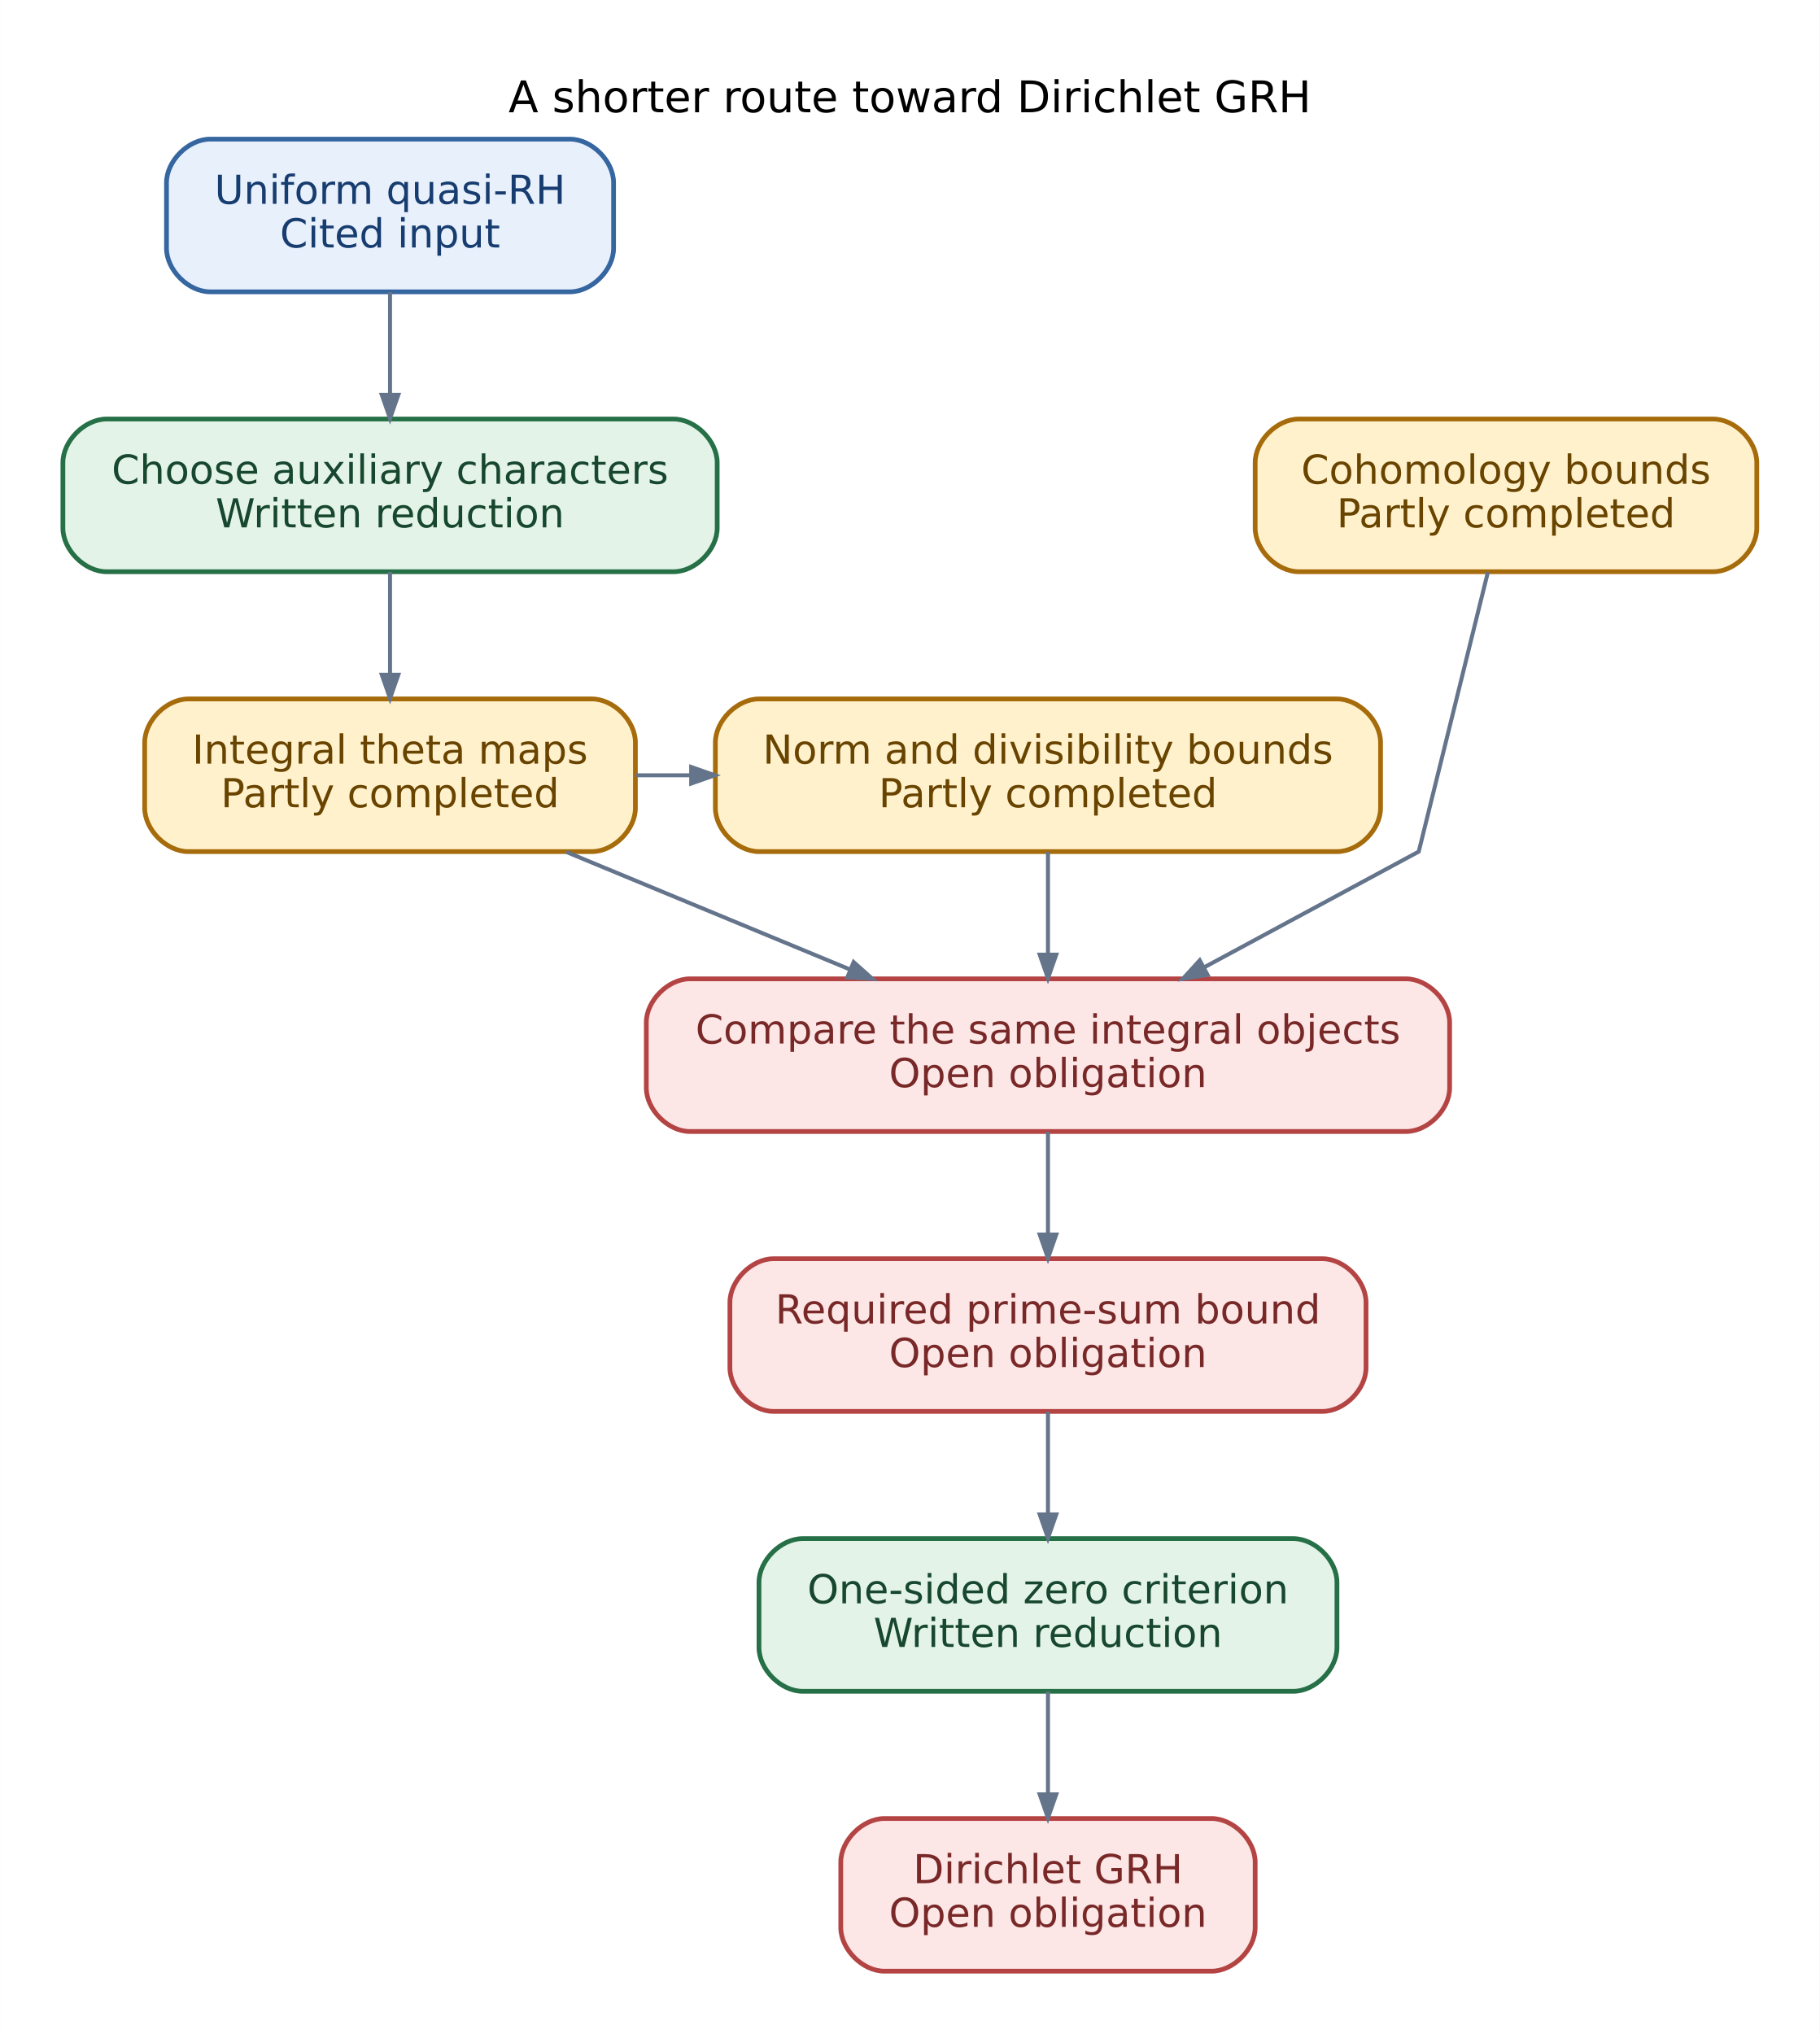
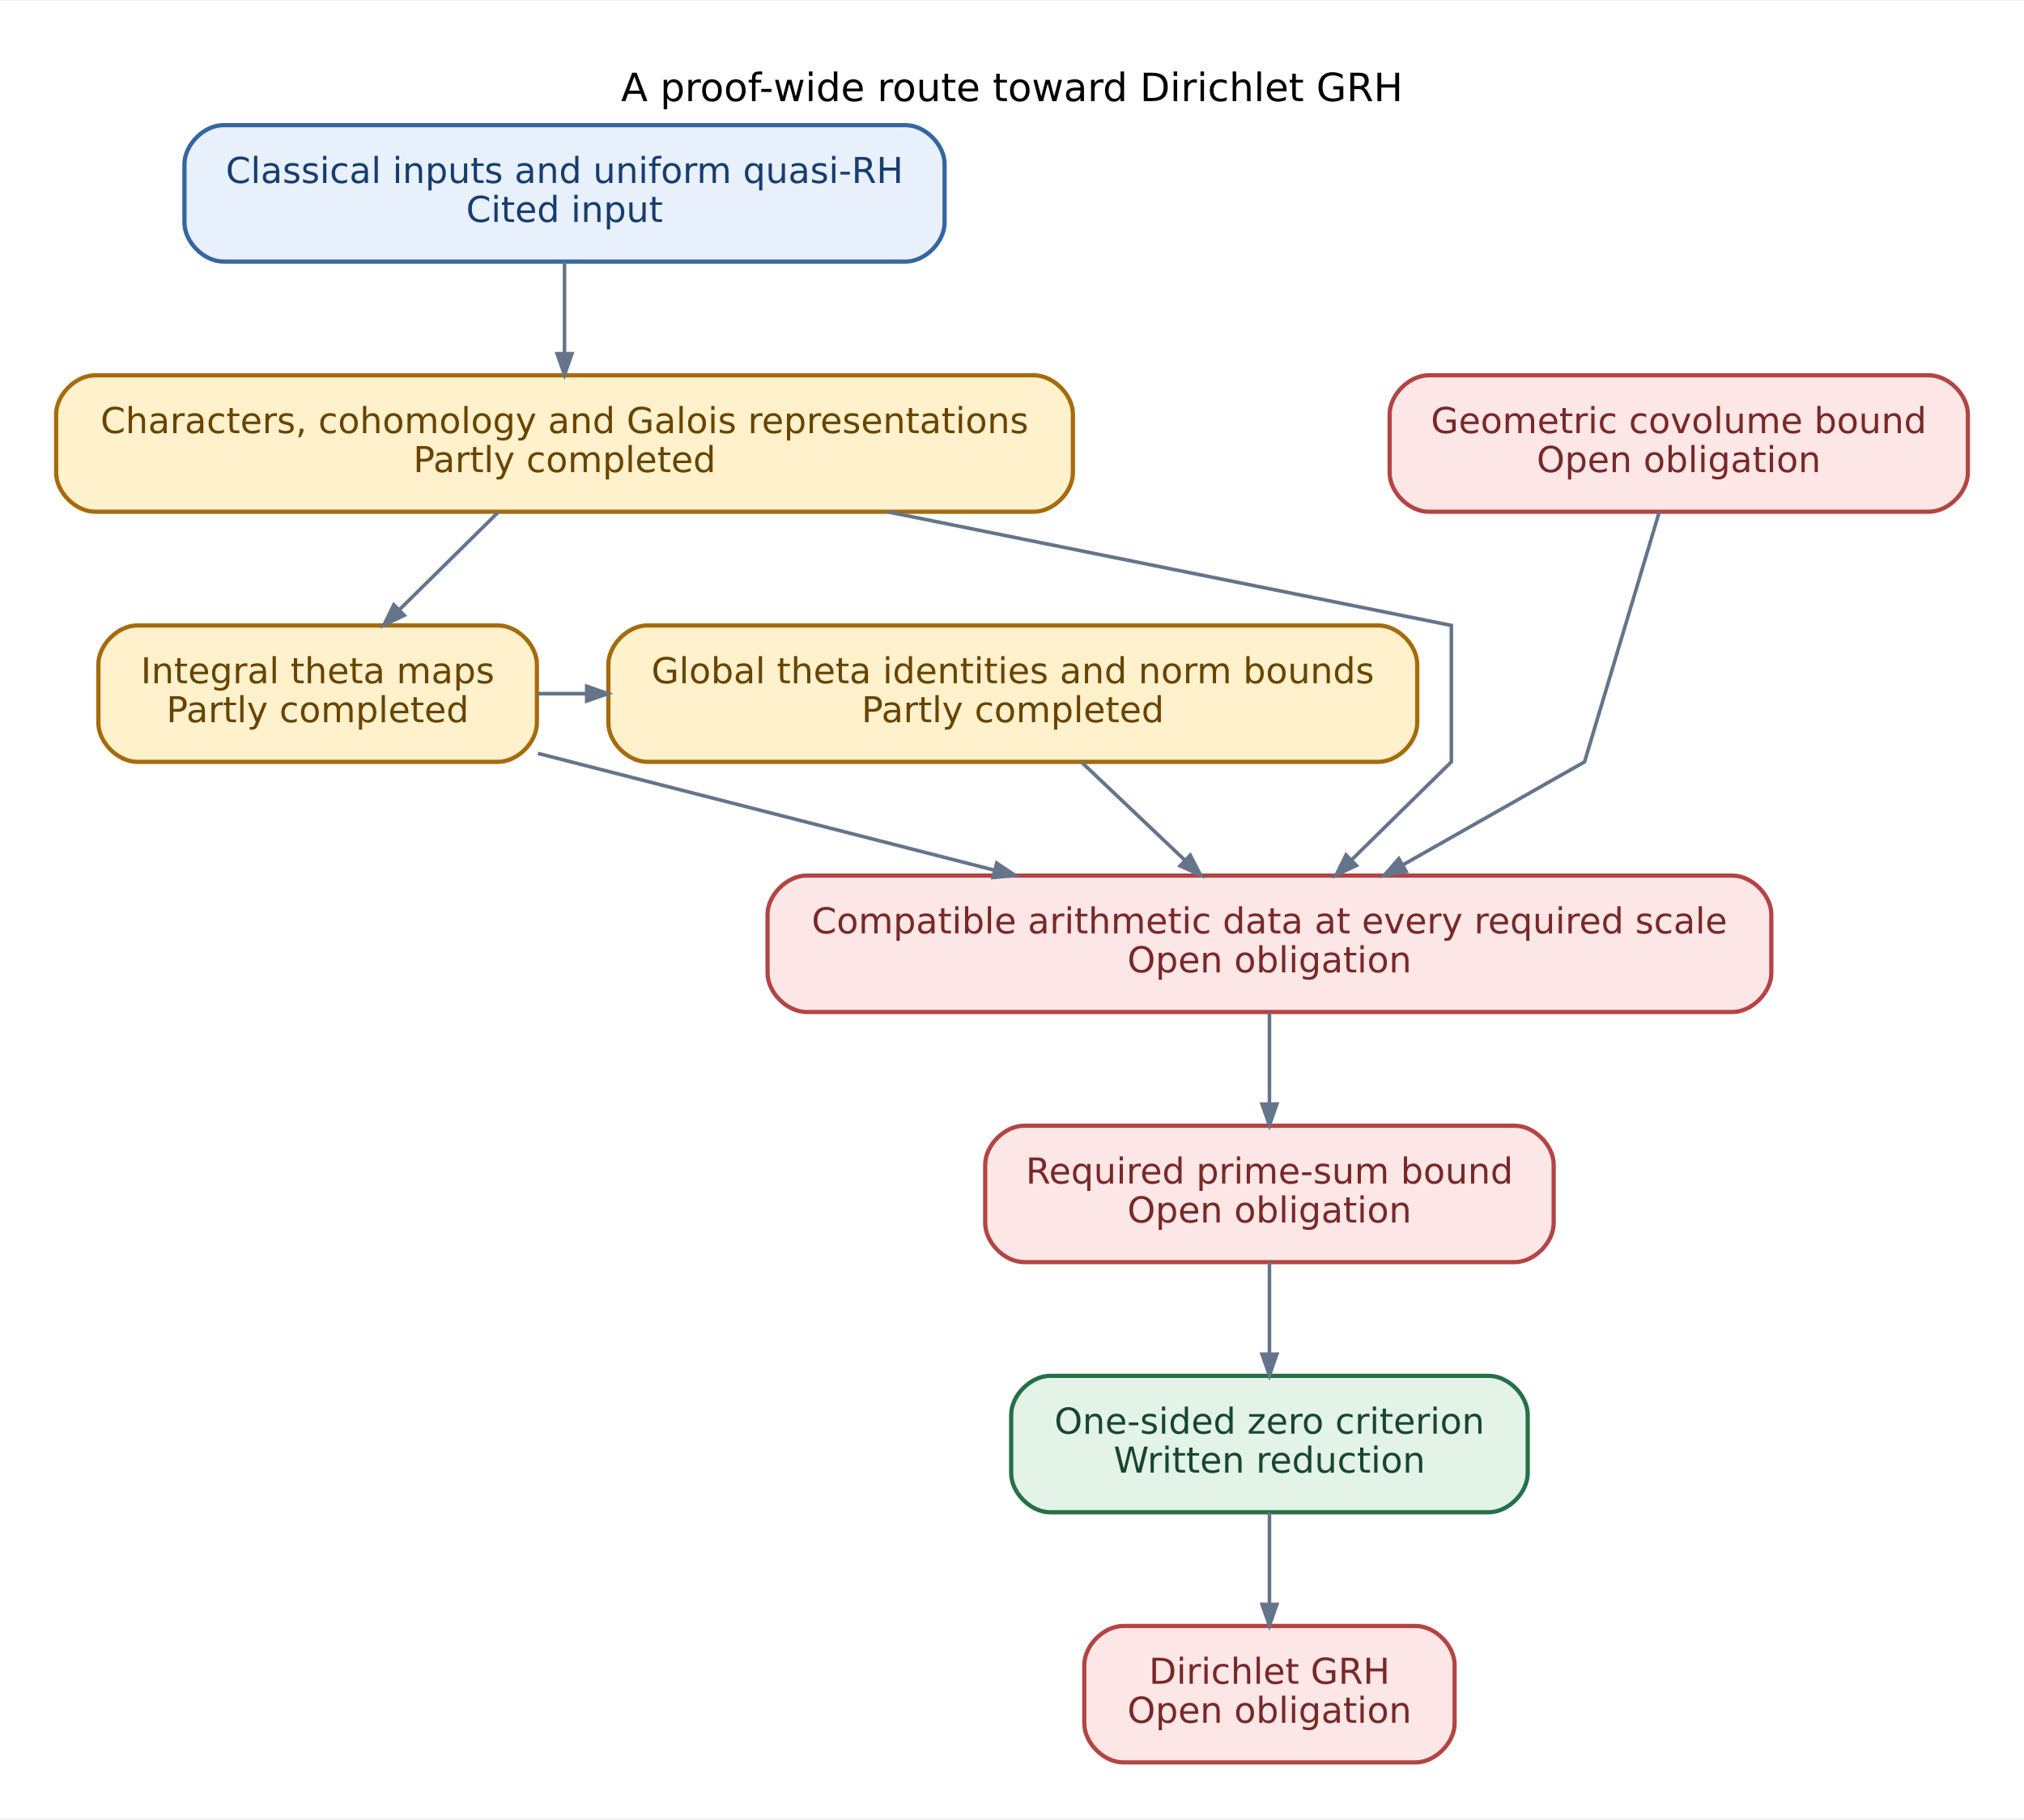
- <svg xmlns="http://www.w3.org/2000/svg" width="501pt" height="560pt" viewBox="0.00 0.00 500.56 559.56">
+ <svg xmlns="http://www.w3.org/2000/svg" width="623pt" height="560pt" viewBox="0.00 0.00 623.06 559.56">
  <g id="graph0" class="graph" transform="scale(1 1) rotate(0) translate(17.28 542.28)">
-     <polygon fill="white" stroke="transparent" points="-17.28,17.28 -17.28,-542.28 483.28,-542.28 483.28,17.28 -17.28,17.28" />
-     <text text-anchor="middle" x="233" y="-511.4" font-family="DejaVu Sans" font-size="12.00">A shorter route toward Dirichlet GRH</text>
+     <polygon fill="white" stroke="transparent" points="-17.28,17.28 -17.28,-542.28 605.78,-542.28 605.78,17.28 -17.28,17.28" />
+     <text text-anchor="middle" x="294.25" y="-511.4" font-family="DejaVu Sans" font-size="12.00">A proof-wide route toward Dirichlet GRH</text>
    <g id="node1" class="node">
-       <path fill="#e8f0fc" stroke="#3566a0" stroke-width="1.3" d="M139.5,-504C139.5,-504 40.5,-504 40.5,-504 34.5,-504 28.5,-498 28.5,-492 28.5,-492 28.5,-474 28.5,-474 28.5,-468 34.5,-462 40.5,-462 40.5,-462 139.5,-462 139.5,-462 145.5,-462 151.5,-468 151.5,-474 151.5,-474 151.5,-492 151.5,-492 151.5,-498 145.5,-504 139.5,-504" />
-       <text text-anchor="middle" x="90" y="-486.2" font-family="DejaVu Sans" font-size="11.00" fill="#173d70">Uniform quasi-RH</text>
-       <text text-anchor="middle" x="90" y="-474.2" font-family="DejaVu Sans" font-size="11.00" fill="#173d70">Cited input</text>
+       <path fill="#e8f0fc" stroke="#3566a0" stroke-width="1.3" d="M261.5,-504C261.5,-504 51.5,-504 51.5,-504 45.5,-504 39.5,-498 39.5,-492 39.5,-492 39.5,-474 39.5,-474 39.5,-468 45.5,-462 51.5,-462 51.5,-462 261.5,-462 261.5,-462 267.5,-462 273.5,-468 273.5,-474 273.5,-474 273.5,-492 273.5,-492 273.5,-498 267.5,-504 261.5,-504" />
+       <text text-anchor="middle" x="156.5" y="-486.2" font-family="DejaVu Sans" font-size="11.00" fill="#173d70">Classical inputs and uniform quasi-RH</text>
+       <text text-anchor="middle" x="156.5" y="-474.2" font-family="DejaVu Sans" font-size="11.00" fill="#173d70">Cited input</text>
    </g>
    <g id="node2" class="node">
-       <path fill="#e3f3e8" stroke="#267047" stroke-width="1.3" d="M168,-427C168,-427 12,-427 12,-427 6,-427 0,-421 0,-415 0,-415 0,-397 0,-397 0,-391 6,-385 12,-385 12,-385 168,-385 168,-385 174,-385 180,-391 180,-397 180,-397 180,-415 180,-415 180,-421 174,-427 168,-427" />
-       <text text-anchor="middle" x="90" y="-409.2" font-family="DejaVu Sans" font-size="11.00" fill="#17472e">Choose auxiliary characters</text>
-       <text text-anchor="middle" x="90" y="-397.2" font-family="DejaVu Sans" font-size="11.00" fill="#17472e">Written reduction</text>
+       <path fill="#fff1cc" stroke="#a66b0b" stroke-width="1.3" d="M301,-427C301,-427 12,-427 12,-427 6,-427 0,-421 0,-415 0,-415 0,-397 0,-397 0,-391 6,-385 12,-385 12,-385 301,-385 301,-385 307,-385 313,-391 313,-397 313,-397 313,-415 313,-415 313,-421 307,-427 301,-427" />
+       <text text-anchor="middle" x="156.5" y="-409.2" font-family="DejaVu Sans" font-size="11.00" fill="#694400">Characters, cohomology and Galois representations</text>
+       <text text-anchor="middle" x="156.5" y="-397.2" font-family="DejaVu Sans" font-size="11.00" fill="#694400">Partly completed</text>
    </g>
    <g id="edge1" class="edge">
-       <path fill="none" stroke="#64748b" stroke-width="1.1" d="M90,-461.9C90,-453.24 90,-442.99 90,-433.71" />
-       <polygon fill="#64748b" stroke="#64748b" stroke-width="1.1" points="92.28,-433.65 90,-427.15 87.73,-433.65 92.28,-433.65" />
+       <path fill="none" stroke="#64748b" stroke-width="1.1" d="M156.5,-461.9C156.5,-453.24 156.5,-442.99 156.5,-433.71" />
+       <polygon fill="#64748b" stroke="#64748b" stroke-width="1.1" points="158.78,-433.65 156.5,-427.15 154.23,-433.65 158.78,-433.65" />
+     </g>
+     <g id="node3" class="node">
+       <path fill="#fff1cc" stroke="#a66b0b" stroke-width="1.3" d="M136,-350C136,-350 25,-350 25,-350 19,-350 13,-344 13,-338 13,-338 13,-320 13,-320 13,-314 19,-308 25,-308 25,-308 136,-308 136,-308 142,-308 148,-314 148,-320 148,-320 148,-338 148,-338 148,-344 142,-350 136,-350" />
+       <text text-anchor="middle" x="80.5" y="-332.2" font-family="DejaVu Sans" font-size="11.00" fill="#694400">Integral theta maps</text>
+       <text text-anchor="middle" x="80.5" y="-320.2" font-family="DejaVu Sans" font-size="11.00" fill="#694400">Partly completed</text>
+     </g>
+     <g id="edge2" class="edge">
+       <path fill="none" stroke="#64748b" stroke-width="1.1" d="M136.13,-384.9C126.76,-375.65 115.55,-364.59 105.66,-354.83" />
+       <polygon fill="#64748b" stroke="#64748b" stroke-width="1.1" points="107.15,-353.1 100.92,-350.15 103.95,-356.34 107.15,-353.1" />
+     </g>
+     <g id="node6" class="node">
+       <path fill="#fce6e6" stroke="#b44444" stroke-width="1.3" d="M516,-273C516,-273 231,-273 231,-273 225,-273 219,-267 219,-261 219,-261 219,-243 219,-243 219,-237 225,-231 231,-231 231,-231 516,-231 516,-231 522,-231 528,-237 528,-243 528,-243 528,-261 528,-261 528,-267 522,-273 516,-273" />
+       <text text-anchor="middle" x="373.5" y="-255.2" font-family="DejaVu Sans" font-size="11.00" fill="#792828">Compatible arithmetic data at every required scale</text>
+       <text text-anchor="middle" x="373.5" y="-243.2" font-family="DejaVu Sans" font-size="11.00" fill="#792828">Open obligation</text>
+     </g>
+     <g id="edge4" class="edge">
+       <path fill="none" stroke="#64748b" stroke-width="1.1" d="M255.83,-384.99C333.89,-369.26 429.5,-350 429.5,-350 429.5,-350 429.5,-308 429.5,-308 429.5,-308 413.77,-292.55 398.99,-278.03" />
+       <polygon fill="#64748b" stroke="#64748b" stroke-width="1.1" points="400.27,-276.1 394.03,-273.17 397.08,-279.35 400.27,-276.1" />
+     </g>
+     <g id="node5" class="node">
+       <path fill="#fff1cc" stroke="#a66b0b" stroke-width="1.3" d="M407,-350C407,-350 182,-350 182,-350 176,-350 170,-344 170,-338 170,-338 170,-320 170,-320 170,-314 176,-308 182,-308 182,-308 407,-308 407,-308 413,-308 419,-314 419,-320 419,-320 419,-338 419,-338 419,-344 413,-350 407,-350" />
+       <text text-anchor="middle" x="294.5" y="-332.2" font-family="DejaVu Sans" font-size="11.00" fill="#694400">Global theta identities and norm bounds</text>
+       <text text-anchor="middle" x="294.5" y="-320.2" font-family="DejaVu Sans" font-size="11.00" fill="#694400">Partly completed</text>
+     </g>
+     <g id="edge3" class="edge">
+       <path fill="none" stroke="#64748b" stroke-width="1.1" d="M148.39,-329C150.58,-329 151.83,-329 151.83,-329 151.83,-329 156.34,-329 163.08,-329" />
+       <polygon fill="#64748b" stroke="#64748b" stroke-width="1.1" points="163.33,-331.28 169.83,-329 163.33,-326.73 163.33,-331.28" />
+     </g>
+     <g id="edge5" class="edge">
+       <path fill="none" stroke="#64748b" stroke-width="1.1" d="M148.3,-310.61C154.5,-309.03 158.5,-308 158.5,-308 158.5,-308 228.6,-290.07 288.74,-274.68" />
+       <polygon fill="#64748b" stroke="#64748b" stroke-width="1.1" points="289.54,-276.83 295.27,-273.01 288.41,-272.42 289.54,-276.83" />
    </g>
    <g id="node4" class="node">
-       <path fill="#fff1cc" stroke="#a66b0b" stroke-width="1.3" d="M145.5,-350C145.5,-350 34.5,-350 34.5,-350 28.5,-350 22.5,-344 22.5,-338 22.5,-338 22.5,-320 22.5,-320 22.5,-314 28.5,-308 34.5,-308 34.5,-308 145.5,-308 145.5,-308 151.5,-308 157.5,-314 157.5,-320 157.5,-320 157.5,-338 157.5,-338 157.5,-344 151.5,-350 145.5,-350" />
-       <text text-anchor="middle" x="90" y="-332.2" font-family="DejaVu Sans" font-size="11.00" fill="#694400">Integral theta maps</text>
-       <text text-anchor="middle" x="90" y="-320.2" font-family="DejaVu Sans" font-size="11.00" fill="#694400">Partly completed</text>
-     </g>
-     <g id="edge2" class="edge">
-       <path fill="none" stroke="#64748b" stroke-width="1.1" d="M90,-384.9C90,-376.24 90,-365.99 90,-356.71" />
-       <polygon fill="#64748b" stroke="#64748b" stroke-width="1.1" points="92.28,-356.65 90,-350.15 87.73,-356.65 92.28,-356.65" />
-     </g>
-     <g id="node3" class="node">
-       <path fill="#fff1cc" stroke="#a66b0b" stroke-width="1.3" d="M454,-427C454,-427 340,-427 340,-427 334,-427 328,-421 328,-415 328,-415 328,-397 328,-397 328,-391 334,-385 340,-385 340,-385 454,-385 454,-385 460,-385 466,-391 466,-397 466,-397 466,-415 466,-415 466,-421 460,-427 454,-427" />
-       <text text-anchor="middle" x="397" y="-409.2" font-family="DejaVu Sans" font-size="11.00" fill="#694400">Cohomology bounds</text>
-       <text text-anchor="middle" x="397" y="-397.2" font-family="DejaVu Sans" font-size="11.00" fill="#694400">Partly completed</text>
-     </g>
-     <g id="node6" class="node">
-       <path fill="#fce6e6" stroke="#b44444" stroke-width="1.3" d="M369.5,-273C369.5,-273 172.5,-273 172.5,-273 166.5,-273 160.5,-267 160.5,-261 160.5,-261 160.5,-243 160.5,-243 160.5,-237 166.5,-231 172.5,-231 172.5,-231 369.5,-231 369.5,-231 375.5,-231 381.5,-237 381.5,-243 381.5,-243 381.5,-261 381.5,-261 381.5,-267 375.5,-273 369.5,-273" />
-       <text text-anchor="middle" x="271" y="-255.2" font-family="DejaVu Sans" font-size="11.00" fill="#792828">Compare the same integral objects</text>
-       <text text-anchor="middle" x="271" y="-243.2" font-family="DejaVu Sans" font-size="11.00" fill="#792828">Open obligation</text>
-     </g>
-     <g id="edge5" class="edge">
-       <path fill="none" stroke="#64748b" stroke-width="1.1" d="M392.03,-384.9C385,-356.49 373,-308 373,-308 373,-308 341.86,-291.21 314,-276.18" />
-       <polygon fill="#64748b" stroke="#64748b" stroke-width="1.1" points="314.91,-274.09 308.11,-273.01 312.75,-278.1 314.91,-274.09" />
-     </g>
-     <g id="node5" class="node">
-       <path fill="#fff1cc" stroke="#a66b0b" stroke-width="1.3" d="M350.5,-350C350.5,-350 191.5,-350 191.5,-350 185.5,-350 179.5,-344 179.5,-338 179.5,-338 179.5,-320 179.5,-320 179.5,-314 185.5,-308 191.5,-308 191.5,-308 350.5,-308 350.5,-308 356.5,-308 362.5,-314 362.5,-320 362.5,-320 362.5,-338 362.5,-338 362.5,-344 356.5,-350 350.5,-350" />
-       <text text-anchor="middle" x="271" y="-332.2" font-family="DejaVu Sans" font-size="11.00" fill="#694400">Norm and divisibility bounds</text>
-       <text text-anchor="middle" x="271" y="-320.2" font-family="DejaVu Sans" font-size="11.00" fill="#694400">Partly completed</text>
-     </g>
-     <g id="edge3" class="edge">
-       <path fill="none" stroke="#64748b" stroke-width="1.1" d="M157.73,-329C161.71,-329 166.96,-329 172.6,-329" />
-       <polygon fill="#64748b" stroke="#64748b" stroke-width="1.1" points="172.85,-331.28 179.35,-329 172.85,-326.73 172.85,-331.28" />
-     </g>
-     <g id="edge4" class="edge">
-       <path fill="none" stroke="#64748b" stroke-width="1.1" d="M138.5,-307.9C162.54,-297.94 191.66,-285.88 216.47,-275.6" />
-       <polygon fill="#64748b" stroke="#64748b" stroke-width="1.1" points="217.54,-277.61 222.68,-273.02 215.8,-273.41 217.54,-277.61" />
+       <path fill="#fce6e6" stroke="#b44444" stroke-width="1.3" d="M576.5,-427C576.5,-427 422.5,-427 422.5,-427 416.5,-427 410.5,-421 410.5,-415 410.5,-415 410.5,-397 410.5,-397 410.5,-391 416.5,-385 422.5,-385 422.5,-385 576.5,-385 576.5,-385 582.5,-385 588.5,-391 588.5,-397 588.5,-397 588.5,-415 588.5,-415 588.5,-421 582.5,-427 576.5,-427" />
+       <text text-anchor="middle" x="499.5" y="-409.2" font-family="DejaVu Sans" font-size="11.00" fill="#792828">Geometric covolume bound</text>
+       <text text-anchor="middle" x="499.5" y="-397.2" font-family="DejaVu Sans" font-size="11.00" fill="#792828">Open obligation</text>
    </g>
    <g id="edge6" class="edge">
-       <path fill="none" stroke="#64748b" stroke-width="1.1" d="M271,-307.9C271,-299.24 271,-288.99 271,-279.71" />
-       <polygon fill="#64748b" stroke="#64748b" stroke-width="1.1" points="273.28,-279.65 271,-273.15 268.73,-279.65 273.28,-279.65" />
+       <path fill="none" stroke="#64748b" stroke-width="1.1" d="M493.49,-384.9C485,-356.49 470.5,-308 470.5,-308 470.5,-308 441.14,-291.35 414.72,-276.37" />
+       <polygon fill="#64748b" stroke="#64748b" stroke-width="1.1" points="415.57,-274.24 408.79,-273.01 413.33,-278.2 415.57,-274.24" />
+     </g>
+     <g id="edge7" class="edge">
+       <path fill="none" stroke="#64748b" stroke-width="1.1" d="M315.67,-307.9C325.41,-298.65 337.06,-287.59 347.35,-277.83" />
+       <polygon fill="#64748b" stroke="#64748b" stroke-width="1.1" points="349.12,-279.28 352.27,-273.15 345.99,-275.98 349.12,-279.28" />
    </g>
    <g id="node7" class="node">
-       <path fill="#fce6e6" stroke="#b44444" stroke-width="1.3" d="M346.5,-196C346.5,-196 195.5,-196 195.5,-196 189.5,-196 183.5,-190 183.5,-184 183.5,-184 183.5,-166 183.5,-166 183.5,-160 189.5,-154 195.5,-154 195.5,-154 346.5,-154 346.5,-154 352.5,-154 358.5,-160 358.5,-166 358.5,-166 358.5,-184 358.5,-184 358.5,-190 352.5,-196 346.5,-196" />
-       <text text-anchor="middle" x="271" y="-178.2" font-family="DejaVu Sans" font-size="11.00" fill="#792828">Required prime-sum bound</text>
-       <text text-anchor="middle" x="271" y="-166.2" font-family="DejaVu Sans" font-size="11.00" fill="#792828">Open obligation</text>
+       <path fill="#fce6e6" stroke="#b44444" stroke-width="1.3" d="M449,-196C449,-196 298,-196 298,-196 292,-196 286,-190 286,-184 286,-184 286,-166 286,-166 286,-160 292,-154 298,-154 298,-154 449,-154 449,-154 455,-154 461,-160 461,-166 461,-166 461,-184 461,-184 461,-190 455,-196 449,-196" />
+       <text text-anchor="middle" x="373.5" y="-178.2" font-family="DejaVu Sans" font-size="11.00" fill="#792828">Required prime-sum bound</text>
+       <text text-anchor="middle" x="373.5" y="-166.2" font-family="DejaVu Sans" font-size="11.00" fill="#792828">Open obligation</text>
    </g>
-     <g id="edge7" class="edge">
-       <path fill="none" stroke="#64748b" stroke-width="1.1" d="M271,-230.9C271,-222.24 271,-211.99 271,-202.71" />
-       <polygon fill="#64748b" stroke="#64748b" stroke-width="1.1" points="273.28,-202.65 271,-196.15 268.73,-202.65 273.28,-202.65" />
+     <g id="edge8" class="edge">
+       <path fill="none" stroke="#64748b" stroke-width="1.1" d="M373.5,-230.9C373.5,-222.24 373.5,-211.99 373.5,-202.71" />
+       <polygon fill="#64748b" stroke="#64748b" stroke-width="1.1" points="375.78,-202.65 373.5,-196.15 371.23,-202.65 375.78,-202.65" />
    </g>
    <g id="node8" class="node">
-       <path fill="#e3f3e8" stroke="#267047" stroke-width="1.3" d="M338.5,-119C338.5,-119 203.5,-119 203.5,-119 197.5,-119 191.5,-113 191.5,-107 191.5,-107 191.5,-89 191.5,-89 191.5,-83 197.5,-77 203.5,-77 203.5,-77 338.5,-77 338.5,-77 344.5,-77 350.5,-83 350.5,-89 350.5,-89 350.5,-107 350.5,-107 350.5,-113 344.5,-119 338.5,-119" />
-       <text text-anchor="middle" x="271" y="-101.2" font-family="DejaVu Sans" font-size="11.00" fill="#17472e">One-sided zero criterion</text>
-       <text text-anchor="middle" x="271" y="-89.2" font-family="DejaVu Sans" font-size="11.00" fill="#17472e">Written reduction</text>
+       <path fill="#e3f3e8" stroke="#267047" stroke-width="1.3" d="M441,-119C441,-119 306,-119 306,-119 300,-119 294,-113 294,-107 294,-107 294,-89 294,-89 294,-83 300,-77 306,-77 306,-77 441,-77 441,-77 447,-77 453,-83 453,-89 453,-89 453,-107 453,-107 453,-113 447,-119 441,-119" />
+       <text text-anchor="middle" x="373.5" y="-101.2" font-family="DejaVu Sans" font-size="11.00" fill="#17472e">One-sided zero criterion</text>
+       <text text-anchor="middle" x="373.5" y="-89.2" font-family="DejaVu Sans" font-size="11.00" fill="#17472e">Written reduction</text>
    </g>
-     <g id="edge8" class="edge">
-       <path fill="none" stroke="#64748b" stroke-width="1.1" d="M271,-153.9C271,-145.24 271,-134.99 271,-125.71" />
-       <polygon fill="#64748b" stroke="#64748b" stroke-width="1.1" points="273.28,-125.65 271,-119.15 268.73,-125.65 273.28,-125.65" />
+     <g id="edge9" class="edge">
+       <path fill="none" stroke="#64748b" stroke-width="1.1" d="M373.5,-153.9C373.5,-145.24 373.5,-134.99 373.5,-125.71" />
+       <polygon fill="#64748b" stroke="#64748b" stroke-width="1.1" points="375.78,-125.65 373.5,-119.15 371.23,-125.65 375.78,-125.65" />
    </g>
    <g id="node9" class="node">
-       <path fill="#fce6e6" stroke="#b44444" stroke-width="1.3" d="M316,-42C316,-42 226,-42 226,-42 220,-42 214,-36 214,-30 214,-30 214,-12 214,-12 214,-6 220,0 226,0 226,0 316,0 316,0 322,0 328,-6 328,-12 328,-12 328,-30 328,-30 328,-36 322,-42 316,-42" />
-       <text text-anchor="middle" x="271" y="-24.2" font-family="DejaVu Sans" font-size="11.00" fill="#792828">Dirichlet GRH</text>
-       <text text-anchor="middle" x="271" y="-12.2" font-family="DejaVu Sans" font-size="11.00" fill="#792828">Open obligation</text>
+       <path fill="#fce6e6" stroke="#b44444" stroke-width="1.3" d="M418.5,-42C418.5,-42 328.5,-42 328.5,-42 322.5,-42 316.5,-36 316.5,-30 316.5,-30 316.5,-12 316.5,-12 316.5,-6 322.5,0 328.5,0 328.5,0 418.5,0 418.5,0 424.5,0 430.5,-6 430.5,-12 430.5,-12 430.5,-30 430.5,-30 430.5,-36 424.5,-42 418.5,-42" />
+       <text text-anchor="middle" x="373.5" y="-24.2" font-family="DejaVu Sans" font-size="11.00" fill="#792828">Dirichlet GRH</text>
+       <text text-anchor="middle" x="373.5" y="-12.2" font-family="DejaVu Sans" font-size="11.00" fill="#792828">Open obligation</text>
    </g>
-     <g id="edge9" class="edge">
-       <path fill="none" stroke="#64748b" stroke-width="1.1" d="M271,-76.9C271,-68.24 271,-57.99 271,-48.71" />
-       <polygon fill="#64748b" stroke="#64748b" stroke-width="1.1" points="273.28,-48.65 271,-42.15 268.73,-48.65 273.28,-48.65" />
+     <g id="edge10" class="edge">
+       <path fill="none" stroke="#64748b" stroke-width="1.1" d="M373.5,-76.9C373.5,-68.24 373.5,-57.99 373.5,-48.71" />
+       <polygon fill="#64748b" stroke="#64748b" stroke-width="1.1" points="375.78,-48.65 373.5,-42.15 371.23,-48.65 375.78,-48.65" />
    </g>
  </g>
</svg>
